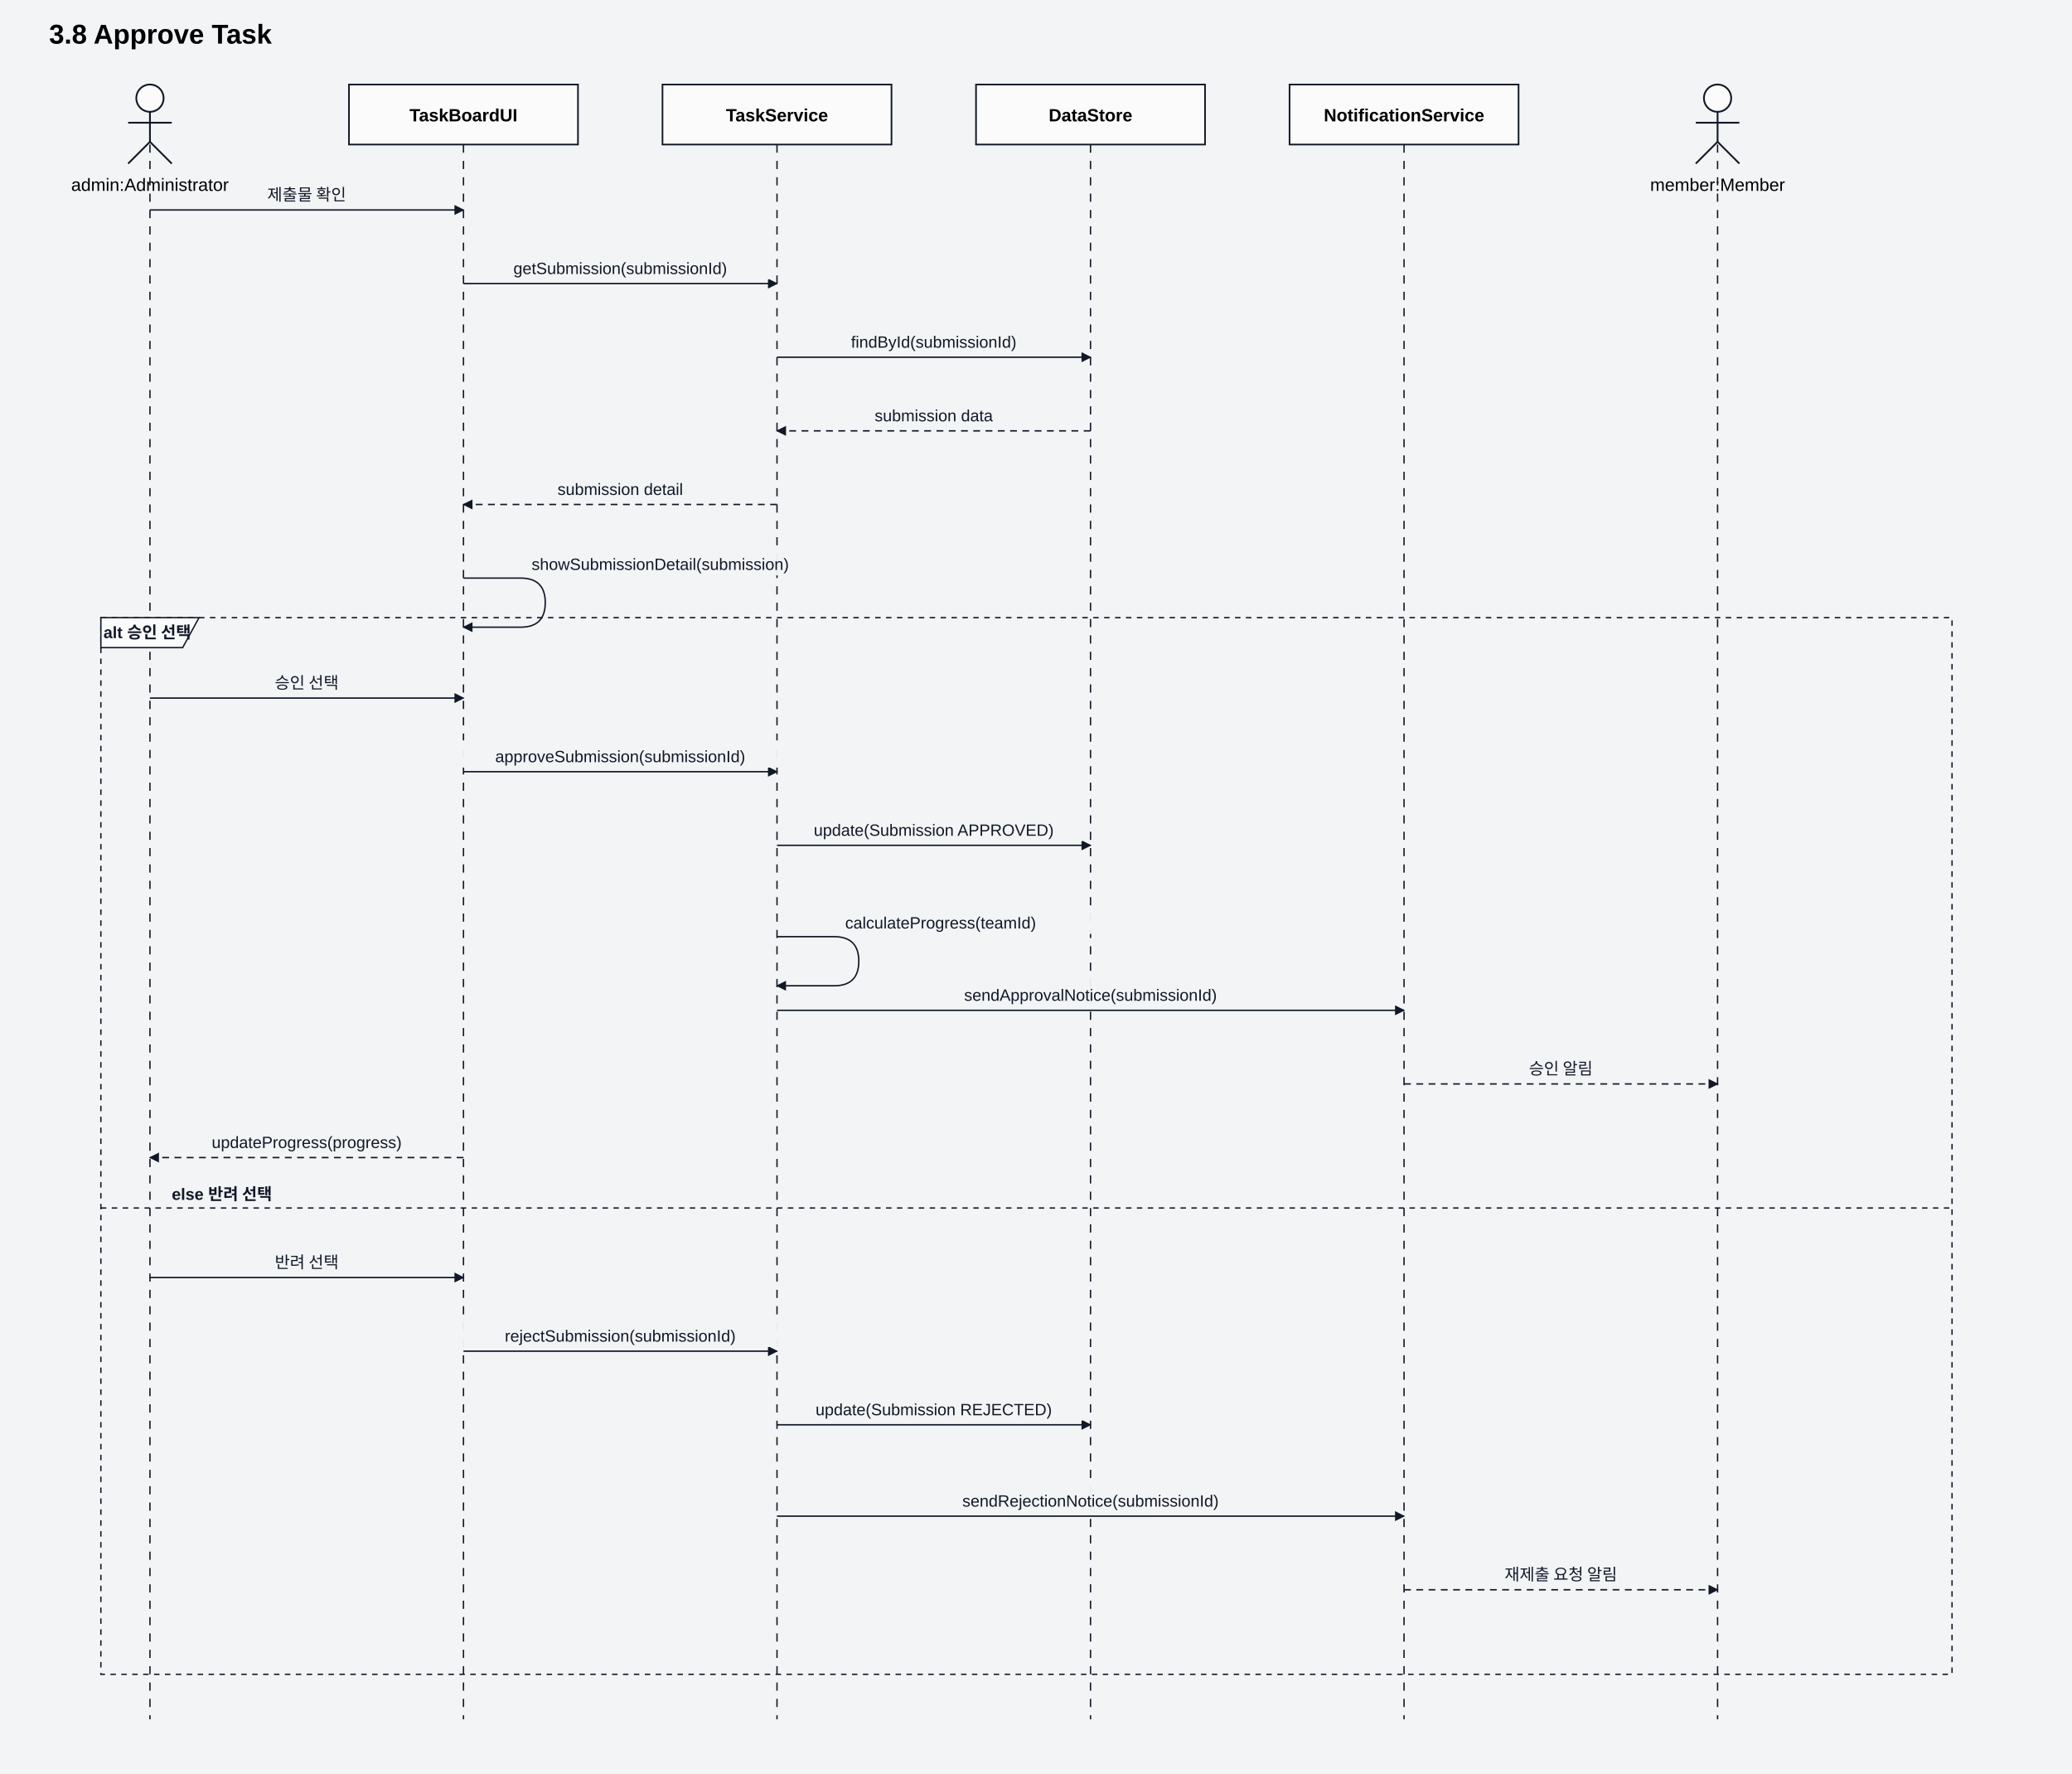
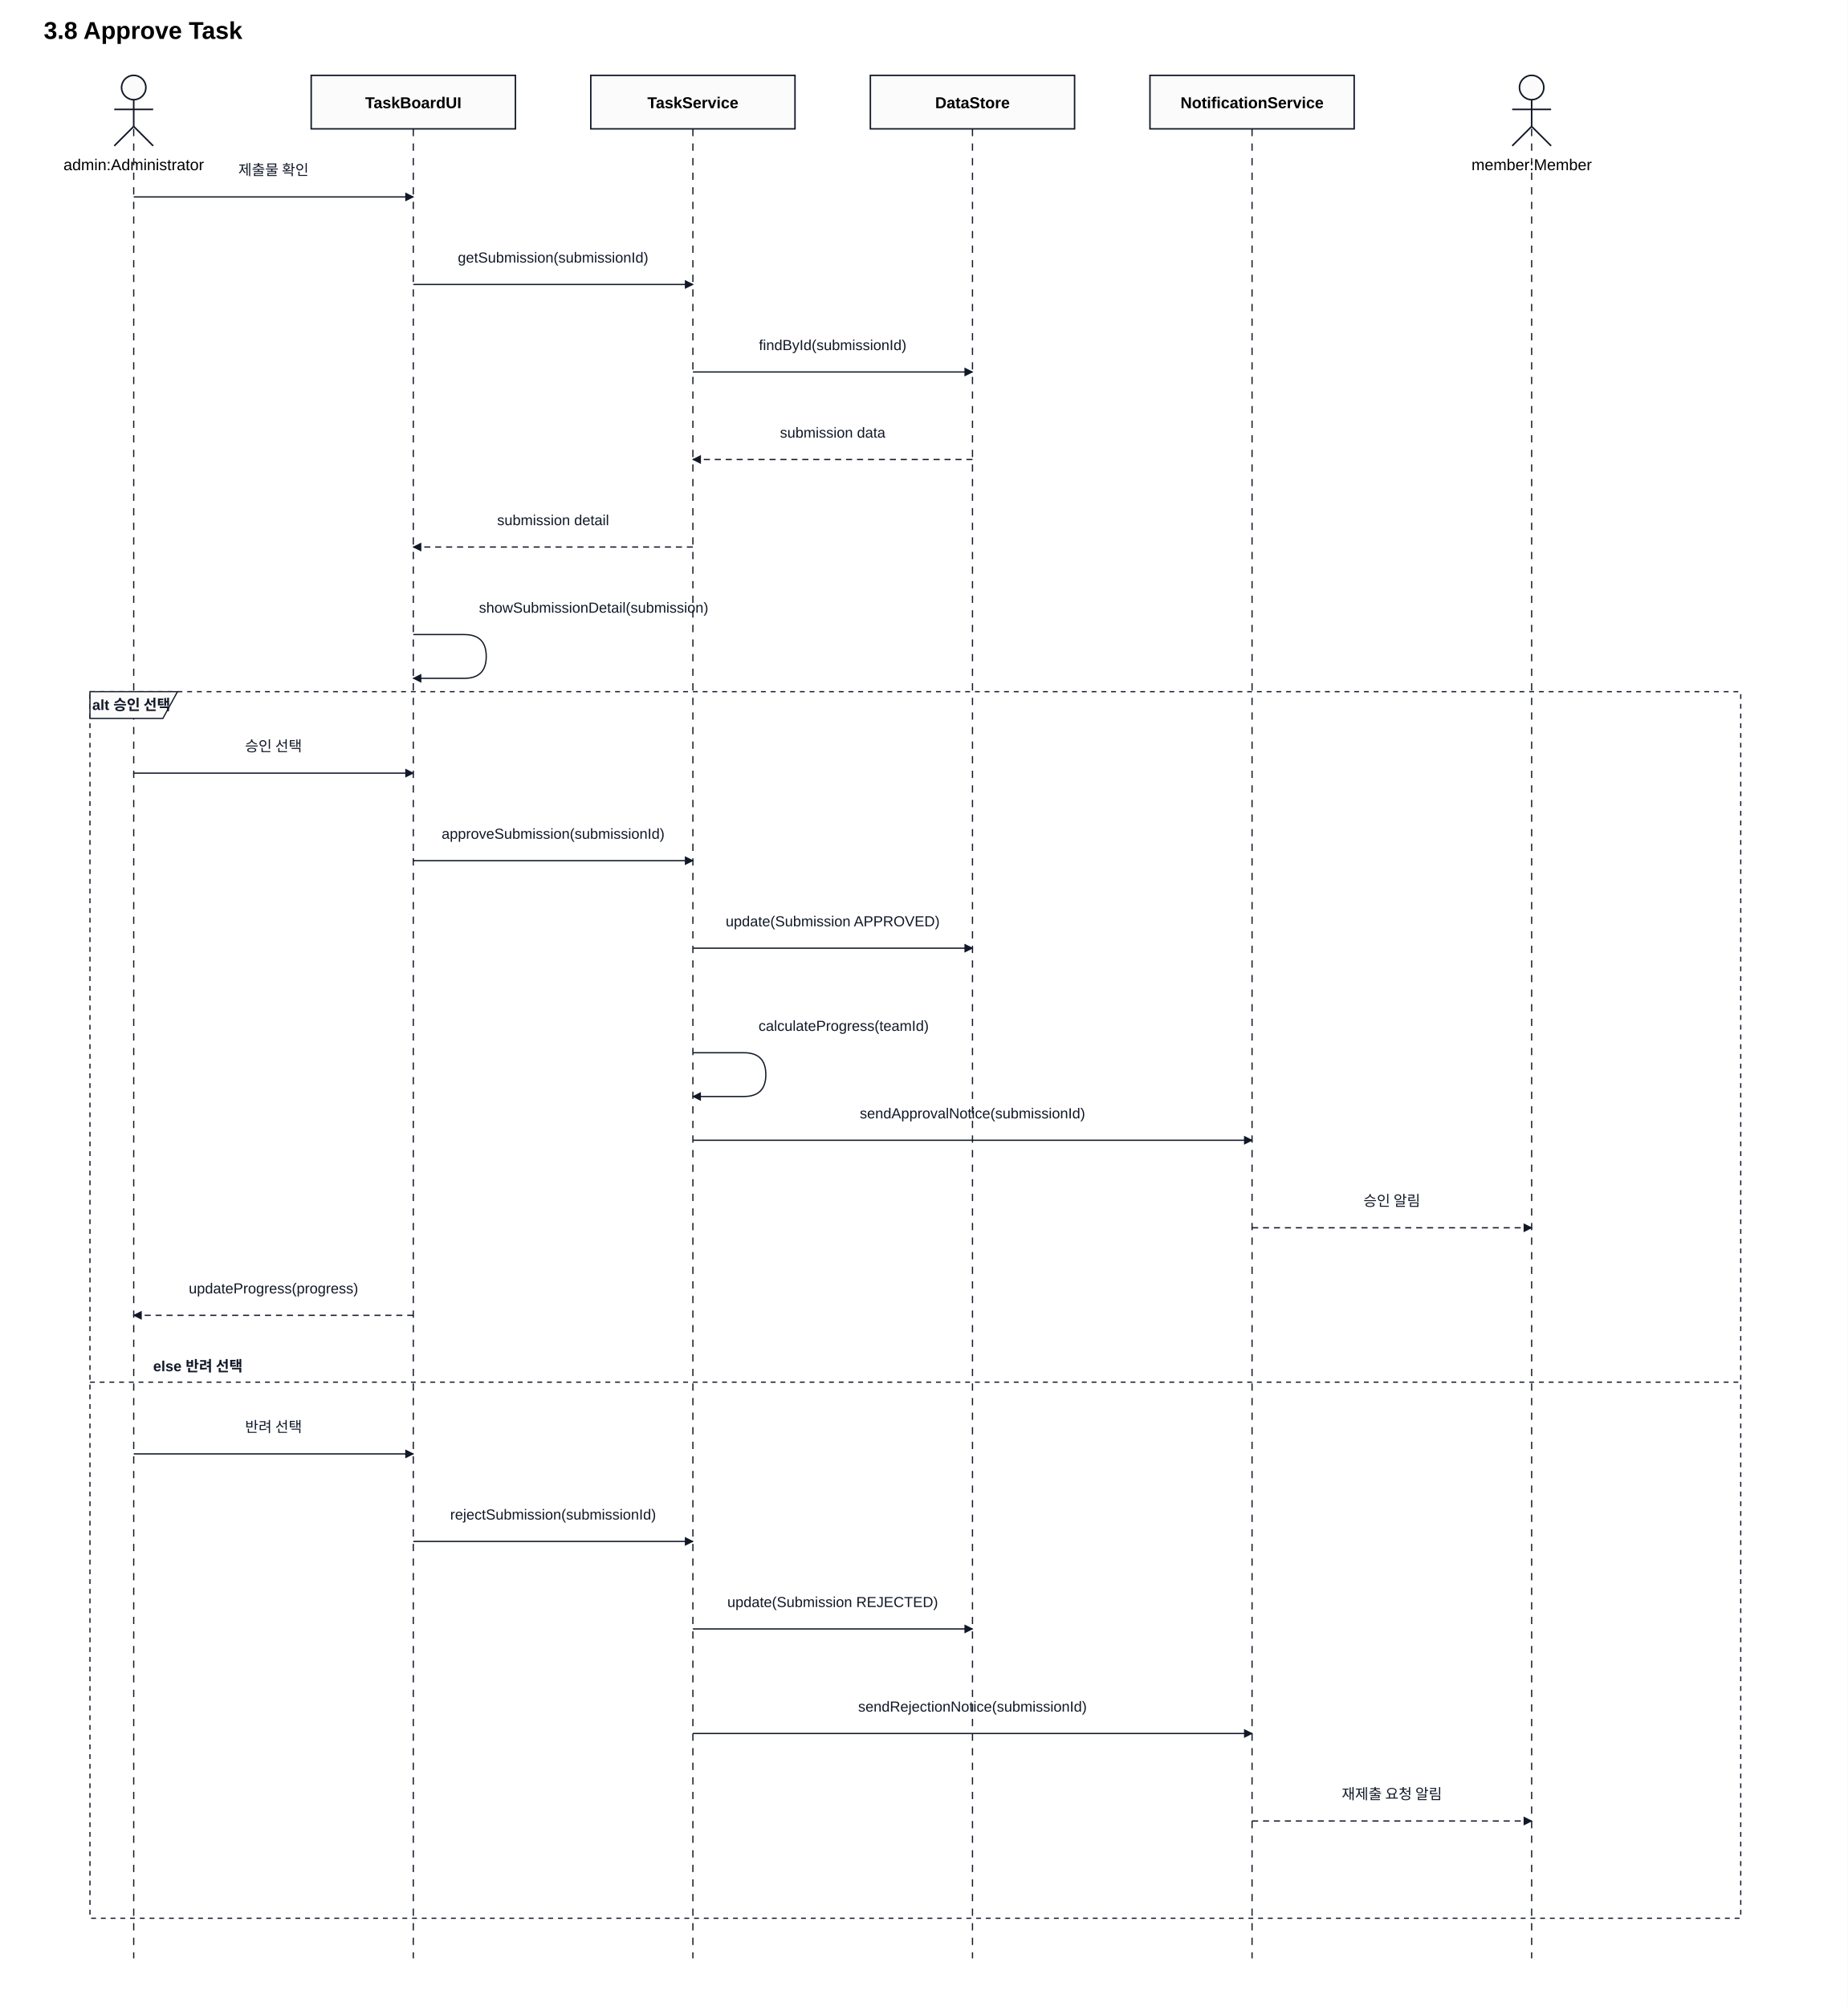
- <svg xmlns="http://www.w3.org/2000/svg" width="1520" height="1301" viewBox="0 0 1520 1301">
+ <svg xmlns="http://www.w3.org/2000/svg" width="1520" height="1651" viewBox="0 0 1520 1651">
  <defs>
    <marker id="arrow" viewBox="0 0 10 10" refX="9" refY="5" markerWidth="7" markerHeight="7" orient="auto">
      <path d="M0 0 L10 5 L0 10 z" fill="#111827" />
    </marker>
    <marker id="hollowArrow" viewBox="0 0 10 10" refX="9" refY="5" markerWidth="7" markerHeight="7" orient="auto">
      <path d="M0 0 L10 5 L0 10 z" fill="#fbfbfb" stroke="#111827" />
    </marker>
    <marker id="diamond" viewBox="0 0 16 10" refX="1" refY="5" markerWidth="11" markerHeight="9" orient="auto">
      <path d="M1 5 L8 1 L15 5 L8 9 z" fill="#111827" stroke="#111827" />
    </marker>
  </defs>
-   <rect width="100%" height="100%" fill="#f3f4f6" />
+   <rect width="100%" height="100%" fill="#ffffff" />
  <text x="36" y="32" font-family="Arial, sans-serif" font-size="20" font-weight="700">3.8 Approve Task</text>
  <circle cx="110" cy="72" r="10" fill="#fbfbfb" stroke="#111827" stroke-width="1.3" />
  <line x1="110" y1="82" x2="110" y2="104" stroke="#111827" stroke-width="1.3" />
  <line x1="94" y1="90" x2="126" y2="90" stroke="#111827" stroke-width="1.3" />
  <line x1="110" y1="104" x2="94" y2="120" stroke="#111827" stroke-width="1.3" />
  <line x1="110" y1="104" x2="126" y2="120" stroke="#111827" stroke-width="1.3" />
  <text x="110" y="140" text-anchor="middle" font-family="Arial, sans-serif" font-size="13">admin:Administrator</text>
-   <line x1="110" y1="106" x2="110" y2="1261" stroke="#111827" stroke-width="1" stroke-dasharray="6 6" />
+   <line x1="110" y1="106" x2="110" y2="1611" stroke="#111827" stroke-width="1" stroke-dasharray="6 6" />
  <rect x="256" y="62" width="168" height="44" fill="#fbfbfb" stroke="#111827" stroke-width="1.2" />
  <text x="340" y="89" text-anchor="middle" font-family="Arial, sans-serif" font-size="13" font-weight="700">TaskBoardUI</text>
-   <line x1="340" y1="106" x2="340" y2="1261" stroke="#111827" stroke-width="1" stroke-dasharray="6 6" />
+   <line x1="340" y1="106" x2="340" y2="1611" stroke="#111827" stroke-width="1" stroke-dasharray="6 6" />
  <rect x="486" y="62" width="168" height="44" fill="#fbfbfb" stroke="#111827" stroke-width="1.2" />
  <text x="570" y="89" text-anchor="middle" font-family="Arial, sans-serif" font-size="13" font-weight="700">TaskService</text>
-   <line x1="570" y1="106" x2="570" y2="1261" stroke="#111827" stroke-width="1" stroke-dasharray="6 6" />
+   <line x1="570" y1="106" x2="570" y2="1611" stroke="#111827" stroke-width="1" stroke-dasharray="6 6" />
  <rect x="716" y="62" width="168" height="44" fill="#fbfbfb" stroke="#111827" stroke-width="1.2" />
  <text x="800" y="89" text-anchor="middle" font-family="Arial, sans-serif" font-size="13" font-weight="700">DataStore</text>
-   <line x1="800" y1="106" x2="800" y2="1261" stroke="#111827" stroke-width="1" stroke-dasharray="6 6" />
+   <line x1="800" y1="106" x2="800" y2="1611" stroke="#111827" stroke-width="1" stroke-dasharray="6 6" />
  <rect x="946" y="62" width="168" height="44" fill="#fbfbfb" stroke="#111827" stroke-width="1.2" />
  <text x="1030" y="89" text-anchor="middle" font-family="Arial, sans-serif" font-size="13" font-weight="700">NotificationService</text>
-   <line x1="1030" y1="106" x2="1030" y2="1261" stroke="#111827" stroke-width="1" stroke-dasharray="6 6" />
+   <line x1="1030" y1="106" x2="1030" y2="1611" stroke="#111827" stroke-width="1" stroke-dasharray="6 6" />
  <circle cx="1260" cy="72" r="10" fill="#fbfbfb" stroke="#111827" stroke-width="1.3" />
  <line x1="1260" y1="82" x2="1260" y2="104" stroke="#111827" stroke-width="1.3" />
  <line x1="1244" y1="90" x2="1276" y2="90" stroke="#111827" stroke-width="1.3" />
  <line x1="1260" y1="104" x2="1244" y2="120" stroke="#111827" stroke-width="1.3" />
  <line x1="1260" y1="104" x2="1276" y2="120" stroke="#111827" stroke-width="1.3" />
  <text x="1260" y="140" text-anchor="middle" font-family="Arial, sans-serif" font-size="13">member:Member</text>
-   <line x1="1260" y1="106" x2="1260" y2="1261" stroke="#111827" stroke-width="1" stroke-dasharray="6 6" />
-   <rect x="74" y="453" width="1358" height="775" fill="none" stroke="#111827" stroke-dasharray="4 4" />
-   <path d="M74 453 h72 l-12 22 h-60 z" fill="#fbfbfb" stroke="#111827" />
-   <text x="108" y="468" text-anchor="middle" font-family="Arial, sans-serif" font-size="12" font-weight="700" fill="#111827">alt 승인 선택</text>
-   <line x1="74" y1="886" x2="1432" y2="886" stroke="#111827" stroke-dasharray="4 4" />
-   <rect x="123" y="864" width="89.6" height="20" fill="#f3f4f6" opacity="0.96" />
-   <text x="126" y="880" text-anchor="start" font-family="Arial, sans-serif" font-size="12" font-weight="700" fill="#111827">else 반려 선택</text>
-   <line x1="110" y1="154" x2="340" y2="154" stroke="#111827" stroke-width="1.05" marker-end="url(#arrow)" />
-   <rect x="195.32" y="131" width="59.36" height="20" fill="#f3f4f6" opacity="0.96" />
-   <text x="225" y="147" text-anchor="middle" font-family="Arial, sans-serif" font-size="12" font-weight="400" fill="#111827">제출물 확인</text>
-   <line x1="340" y1="208" x2="570" y2="208" stroke="#111827" stroke-width="1.05" marker-end="url(#arrow)" />
-   <rect x="345.94" y="185" width="218.12" height="20" fill="#f3f4f6" opacity="0.96" />
-   <text x="455" y="201" text-anchor="middle" font-family="Arial, sans-serif" font-size="12" font-weight="400" fill="#111827">getSubmission(submissionId)</text>
-   <line x1="570" y1="262" x2="800" y2="262" stroke="#111827" stroke-width="1.05" marker-end="url(#arrow)" />
-   <rect x="594.84" y="239" width="180.32" height="20" fill="#f3f4f6" opacity="0.96" />
-   <text x="685" y="255" text-anchor="middle" font-family="Arial, sans-serif" font-size="12" font-weight="400" fill="#111827">findById(submissionId)</text>
-   <line x1="800" y1="316" x2="570" y2="316" stroke="#111827" stroke-width="1.05" marker-end="url(#arrow)" stroke-dasharray="5 4" />
-   <rect x="621.3" y="293" width="127.4" height="20" fill="#f3f4f6" opacity="0.96" />
-   <text x="685" y="309" text-anchor="middle" font-family="Arial, sans-serif" font-size="12" font-weight="400" fill="#111827">submission data</text>
-   <line x1="570" y1="370" x2="340" y2="370" stroke="#111827" stroke-width="1.05" marker-end="url(#arrow)" stroke-dasharray="5 4" />
-   <rect x="383.74" y="347" width="142.52" height="20" fill="#f3f4f6" opacity="0.96" />
-   <text x="455" y="363" text-anchor="middle" font-family="Arial, sans-serif" font-size="12" font-weight="400" fill="#111827">submission detail</text>
-   <path d="M340 424 h42 q18 0 18 18 q0 18 -18 18 h-42" fill="none" stroke="#111827" stroke-width="1.05" marker-end="url(#arrow)" />
-   <rect x="387" y="402" width="255.92" height="20" fill="#f3f4f6" opacity="0.96" />
-   <text x="390" y="418" text-anchor="start" font-family="Arial, sans-serif" font-size="12" font-weight="400" fill="#111827">showSubmissionDetail(submission)</text>
-   <line x1="110" y1="512" x2="340" y2="512" stroke="#111827" stroke-width="1.05" marker-end="url(#arrow)" />
-   <rect x="198" y="489" width="54" height="20" fill="#f3f4f6" opacity="0.96" />
-   <text x="225" y="505" text-anchor="middle" font-family="Arial, sans-serif" font-size="12" font-weight="400" fill="#111827">승인 선택</text>
-   <line x1="340" y1="566" x2="570" y2="566" stroke="#111827" stroke-width="1.05" marker-end="url(#arrow)" />
-   <rect x="330.82" y="543" width="248.36" height="20" fill="#f3f4f6" opacity="0.96" />
-   <text x="455" y="559" text-anchor="middle" font-family="Arial, sans-serif" font-size="12" font-weight="400" fill="#111827">approveSubmission(submissionId)</text>
-   <line x1="570" y1="620" x2="800" y2="620" stroke="#111827" stroke-width="1.05" marker-end="url(#arrow)" />
-   <rect x="575.94" y="597" width="218.12" height="20" fill="#f3f4f6" opacity="0.96" />
-   <text x="685" y="613" text-anchor="middle" font-family="Arial, sans-serif" font-size="12" font-weight="400" fill="#111827">update(Submission APPROVED)</text>
-   <path d="M570 687 h42 q18 0 18 18 q0 18 -18 18 h-42" fill="none" stroke="#111827" stroke-width="1.05" marker-end="url(#arrow)" />
-   <rect x="617" y="665" width="203" height="20" fill="#f3f4f6" opacity="0.96" />
-   <text x="620" y="681" text-anchor="start" font-family="Arial, sans-serif" font-size="12" font-weight="400" fill="#111827">calculateProgress(teamId)</text>
-   <line x1="570" y1="741" x2="1030" y2="741" stroke="#111827" stroke-width="1.05" marker-end="url(#arrow)" />
-   <rect x="672.04" y="718" width="255.92" height="20" fill="#f3f4f6" opacity="0.96" />
-   <text x="800" y="734" text-anchor="middle" font-family="Arial, sans-serif" font-size="12" font-weight="400" fill="#111827">sendApprovalNotice(submissionId)</text>
-   <line x1="1030" y1="795" x2="1260" y2="795" stroke="#111827" stroke-width="1.05" marker-end="url(#arrow)" stroke-dasharray="5 4" />
-   <rect x="1118" y="772" width="54" height="20" fill="#f3f4f6" opacity="0.96" />
-   <text x="1145" y="788" text-anchor="middle" font-family="Arial, sans-serif" font-size="12" font-weight="400" fill="#111827">승인 알림</text>
-   <line x1="340" y1="849" x2="110" y2="849" stroke="#111827" stroke-width="1.05" marker-end="url(#arrow)" stroke-dasharray="5 4" />
-   <rect x="127.28" y="826" width="195.44" height="20" fill="#f3f4f6" opacity="0.96" />
-   <text x="225" y="842" text-anchor="middle" font-family="Arial, sans-serif" font-size="12" font-weight="400" fill="#111827">updateProgress(progress)</text>
-   <line x1="110" y1="937" x2="340" y2="937" stroke="#111827" stroke-width="1.05" marker-end="url(#arrow)" />
-   <rect x="198" y="914" width="54" height="20" fill="#f3f4f6" opacity="0.96" />
-   <text x="225" y="930" text-anchor="middle" font-family="Arial, sans-serif" font-size="12" font-weight="400" fill="#111827">반려 선택</text>
-   <line x1="340" y1="991" x2="570" y2="991" stroke="#111827" stroke-width="1.05" marker-end="url(#arrow)" />
-   <rect x="334.6" y="968" width="240.8" height="20" fill="#f3f4f6" opacity="0.96" />
-   <text x="455" y="984" text-anchor="middle" font-family="Arial, sans-serif" font-size="12" font-weight="400" fill="#111827">rejectSubmission(submissionId)</text>
-   <line x1="570" y1="1045" x2="800" y2="1045" stroke="#111827" stroke-width="1.05" marker-end="url(#arrow)" />
-   <rect x="575.94" y="1022" width="218.12" height="20" fill="#f3f4f6" opacity="0.96" />
-   <text x="685" y="1038" text-anchor="middle" font-family="Arial, sans-serif" font-size="12" font-weight="400" fill="#111827">update(Submission REJECTED)</text>
-   <line x1="570" y1="1112" x2="1030" y2="1112" stroke="#111827" stroke-width="1.05" marker-end="url(#arrow)" />
-   <rect x="668.26" y="1089" width="263.48" height="20" fill="#f3f4f6" opacity="0.96" />
-   <text x="800" y="1105" text-anchor="middle" font-family="Arial, sans-serif" font-size="12" font-weight="400" fill="#111827">sendRejectionNotice(submissionId)</text>
-   <line x1="1030" y1="1166" x2="1260" y2="1166" stroke="#111827" stroke-width="1.05" marker-end="url(#arrow)" stroke-dasharray="5 4" />
-   <rect x="1103.98" y="1143" width="82.04" height="20" fill="#f3f4f6" opacity="0.96" />
-   <text x="1145" y="1159" text-anchor="middle" font-family="Arial, sans-serif" font-size="12" font-weight="400" fill="#111827">재제출 요청 알림</text>
+   <line x1="1260" y1="106" x2="1260" y2="1611" stroke="#111827" stroke-width="1" stroke-dasharray="6 6" />
+   <rect x="74" y="569" width="1358" height="1009" fill="none" stroke="#111827" stroke-dasharray="4 4" />
+   <path d="M74 569 h72 l-12 22 h-60 z" fill="#fbfbfb" stroke="#111827" />
+   <text x="108" y="584" text-anchor="middle" font-family="Arial, sans-serif" font-size="12" font-weight="700" fill="#111827">alt 승인 선택</text>
+   <line x1="74" y1="1137" x2="1432" y2="1137" stroke="#111827" stroke-dasharray="4 4" />
+   <text x="126" y="1128" text-anchor="start" font-family="Arial, sans-serif" font-size="12" font-weight="700" fill="#111827">else 반려 선택</text>
+   <line x1="110" y1="162" x2="340" y2="162" stroke="#111827" stroke-width="1.05" marker-end="url(#arrow)" />
+   <text x="225" y="144" text-anchor="middle" font-family="Arial, sans-serif" font-size="12" font-weight="400" fill="#111827">제출물 확인</text>
+   <line x1="340" y1="234" x2="570" y2="234" stroke="#111827" stroke-width="1.05" marker-end="url(#arrow)" />
+   <text x="455" y="216" text-anchor="middle" font-family="Arial, sans-serif" font-size="12" font-weight="400" fill="#111827">getSubmission(submissionId)</text>
+   <line x1="570" y1="306" x2="800" y2="306" stroke="#111827" stroke-width="1.05" marker-end="url(#arrow)" />
+   <text x="685" y="288" text-anchor="middle" font-family="Arial, sans-serif" font-size="12" font-weight="400" fill="#111827">findById(submissionId)</text>
+   <line x1="800" y1="378" x2="570" y2="378" stroke="#111827" stroke-width="1.05" marker-end="url(#arrow)" stroke-dasharray="5 4" />
+   <text x="685" y="360" text-anchor="middle" font-family="Arial, sans-serif" font-size="12" font-weight="400" fill="#111827">submission data</text>
+   <line x1="570" y1="450" x2="340" y2="450" stroke="#111827" stroke-width="1.05" marker-end="url(#arrow)" stroke-dasharray="5 4" />
+   <text x="455" y="432" text-anchor="middle" font-family="Arial, sans-serif" font-size="12" font-weight="400" fill="#111827">submission detail</text>
+   <path d="M340 522 h42 q18 0 18 18 q0 18 -18 18 h-42" fill="none" stroke="#111827" stroke-width="1.05" marker-end="url(#arrow)" />
+   <text x="394" y="504" text-anchor="start" font-family="Arial, sans-serif" font-size="12" font-weight="400" fill="#111827">showSubmissionDetail(submission)</text>
+   <line x1="110" y1="636" x2="340" y2="636" stroke="#111827" stroke-width="1.05" marker-end="url(#arrow)" />
+   <text x="225" y="618" text-anchor="middle" font-family="Arial, sans-serif" font-size="12" font-weight="400" fill="#111827">승인 선택</text>
+   <line x1="340" y1="708" x2="570" y2="708" stroke="#111827" stroke-width="1.05" marker-end="url(#arrow)" />
+   <text x="455" y="690" text-anchor="middle" font-family="Arial, sans-serif" font-size="12" font-weight="400" fill="#111827">approveSubmission(submissionId)</text>
+   <line x1="570" y1="780" x2="800" y2="780" stroke="#111827" stroke-width="1.05" marker-end="url(#arrow)" />
+   <text x="685" y="762" text-anchor="middle" font-family="Arial, sans-serif" font-size="12" font-weight="400" fill="#111827">update(Submission APPROVED)</text>
+   <path d="M570 866 h42 q18 0 18 18 q0 18 -18 18 h-42" fill="none" stroke="#111827" stroke-width="1.05" marker-end="url(#arrow)" />
+   <text x="624" y="848" text-anchor="start" font-family="Arial, sans-serif" font-size="12" font-weight="400" fill="#111827">calculateProgress(teamId)</text>
+   <line x1="570" y1="938" x2="1030" y2="938" stroke="#111827" stroke-width="1.05" marker-end="url(#arrow)" />
+   <text x="800" y="920" text-anchor="middle" font-family="Arial, sans-serif" font-size="12" font-weight="400" fill="#111827">sendApprovalNotice(submissionId)</text>
+   <line x1="1030" y1="1010" x2="1260" y2="1010" stroke="#111827" stroke-width="1.05" marker-end="url(#arrow)" stroke-dasharray="5 4" />
+   <text x="1145" y="992" text-anchor="middle" font-family="Arial, sans-serif" font-size="12" font-weight="400" fill="#111827">승인 알림</text>
+   <line x1="340" y1="1082" x2="110" y2="1082" stroke="#111827" stroke-width="1.05" marker-end="url(#arrow)" stroke-dasharray="5 4" />
+   <text x="225" y="1064" text-anchor="middle" font-family="Arial, sans-serif" font-size="12" font-weight="400" fill="#111827">updateProgress(progress)</text>
+   <line x1="110" y1="1196" x2="340" y2="1196" stroke="#111827" stroke-width="1.05" marker-end="url(#arrow)" />
+   <text x="225" y="1178" text-anchor="middle" font-family="Arial, sans-serif" font-size="12" font-weight="400" fill="#111827">반려 선택</text>
+   <line x1="340" y1="1268" x2="570" y2="1268" stroke="#111827" stroke-width="1.05" marker-end="url(#arrow)" />
+   <text x="455" y="1250" text-anchor="middle" font-family="Arial, sans-serif" font-size="12" font-weight="400" fill="#111827">rejectSubmission(submissionId)</text>
+   <line x1="570" y1="1340" x2="800" y2="1340" stroke="#111827" stroke-width="1.05" marker-end="url(#arrow)" />
+   <text x="685" y="1322" text-anchor="middle" font-family="Arial, sans-serif" font-size="12" font-weight="400" fill="#111827">update(Submission REJECTED)</text>
+   <line x1="570" y1="1426" x2="1030" y2="1426" stroke="#111827" stroke-width="1.05" marker-end="url(#arrow)" />
+   <text x="800" y="1408" text-anchor="middle" font-family="Arial, sans-serif" font-size="12" font-weight="400" fill="#111827">sendRejectionNotice(submissionId)</text>
+   <line x1="1030" y1="1498" x2="1260" y2="1498" stroke="#111827" stroke-width="1.05" marker-end="url(#arrow)" stroke-dasharray="5 4" />
+   <text x="1145" y="1480" text-anchor="middle" font-family="Arial, sans-serif" font-size="12" font-weight="400" fill="#111827">재제출 요청 알림</text>
</svg>
